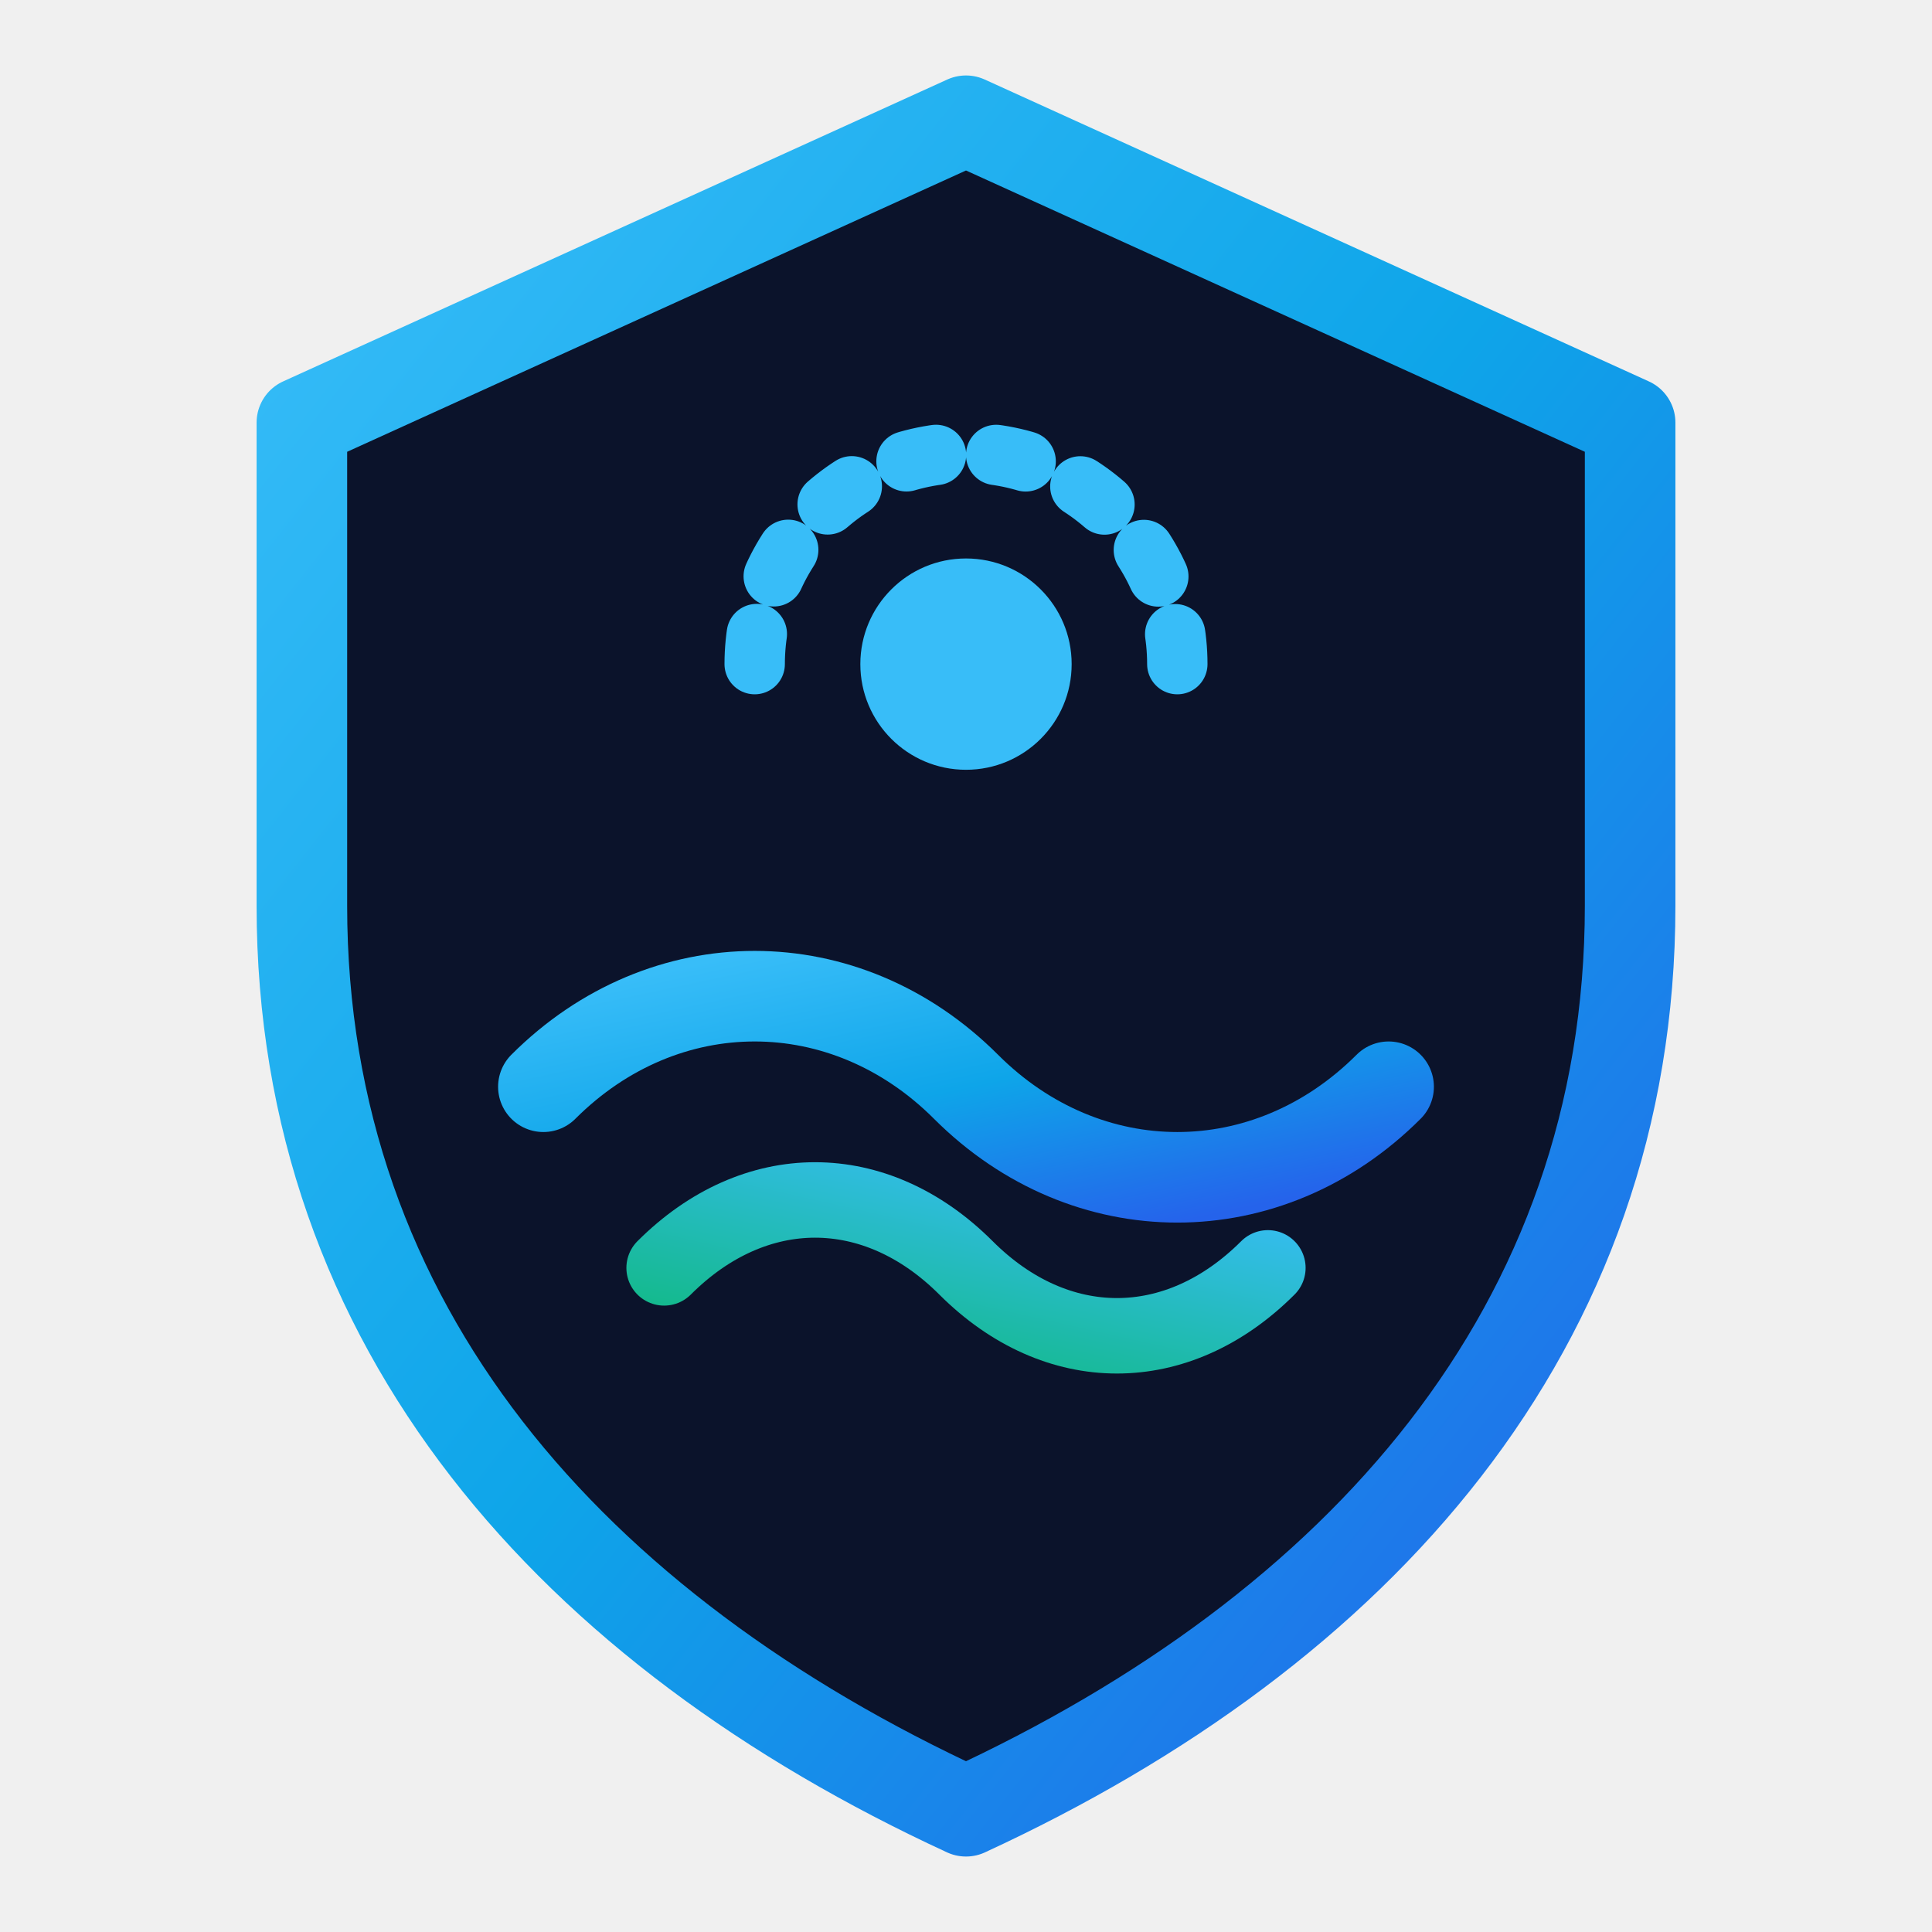
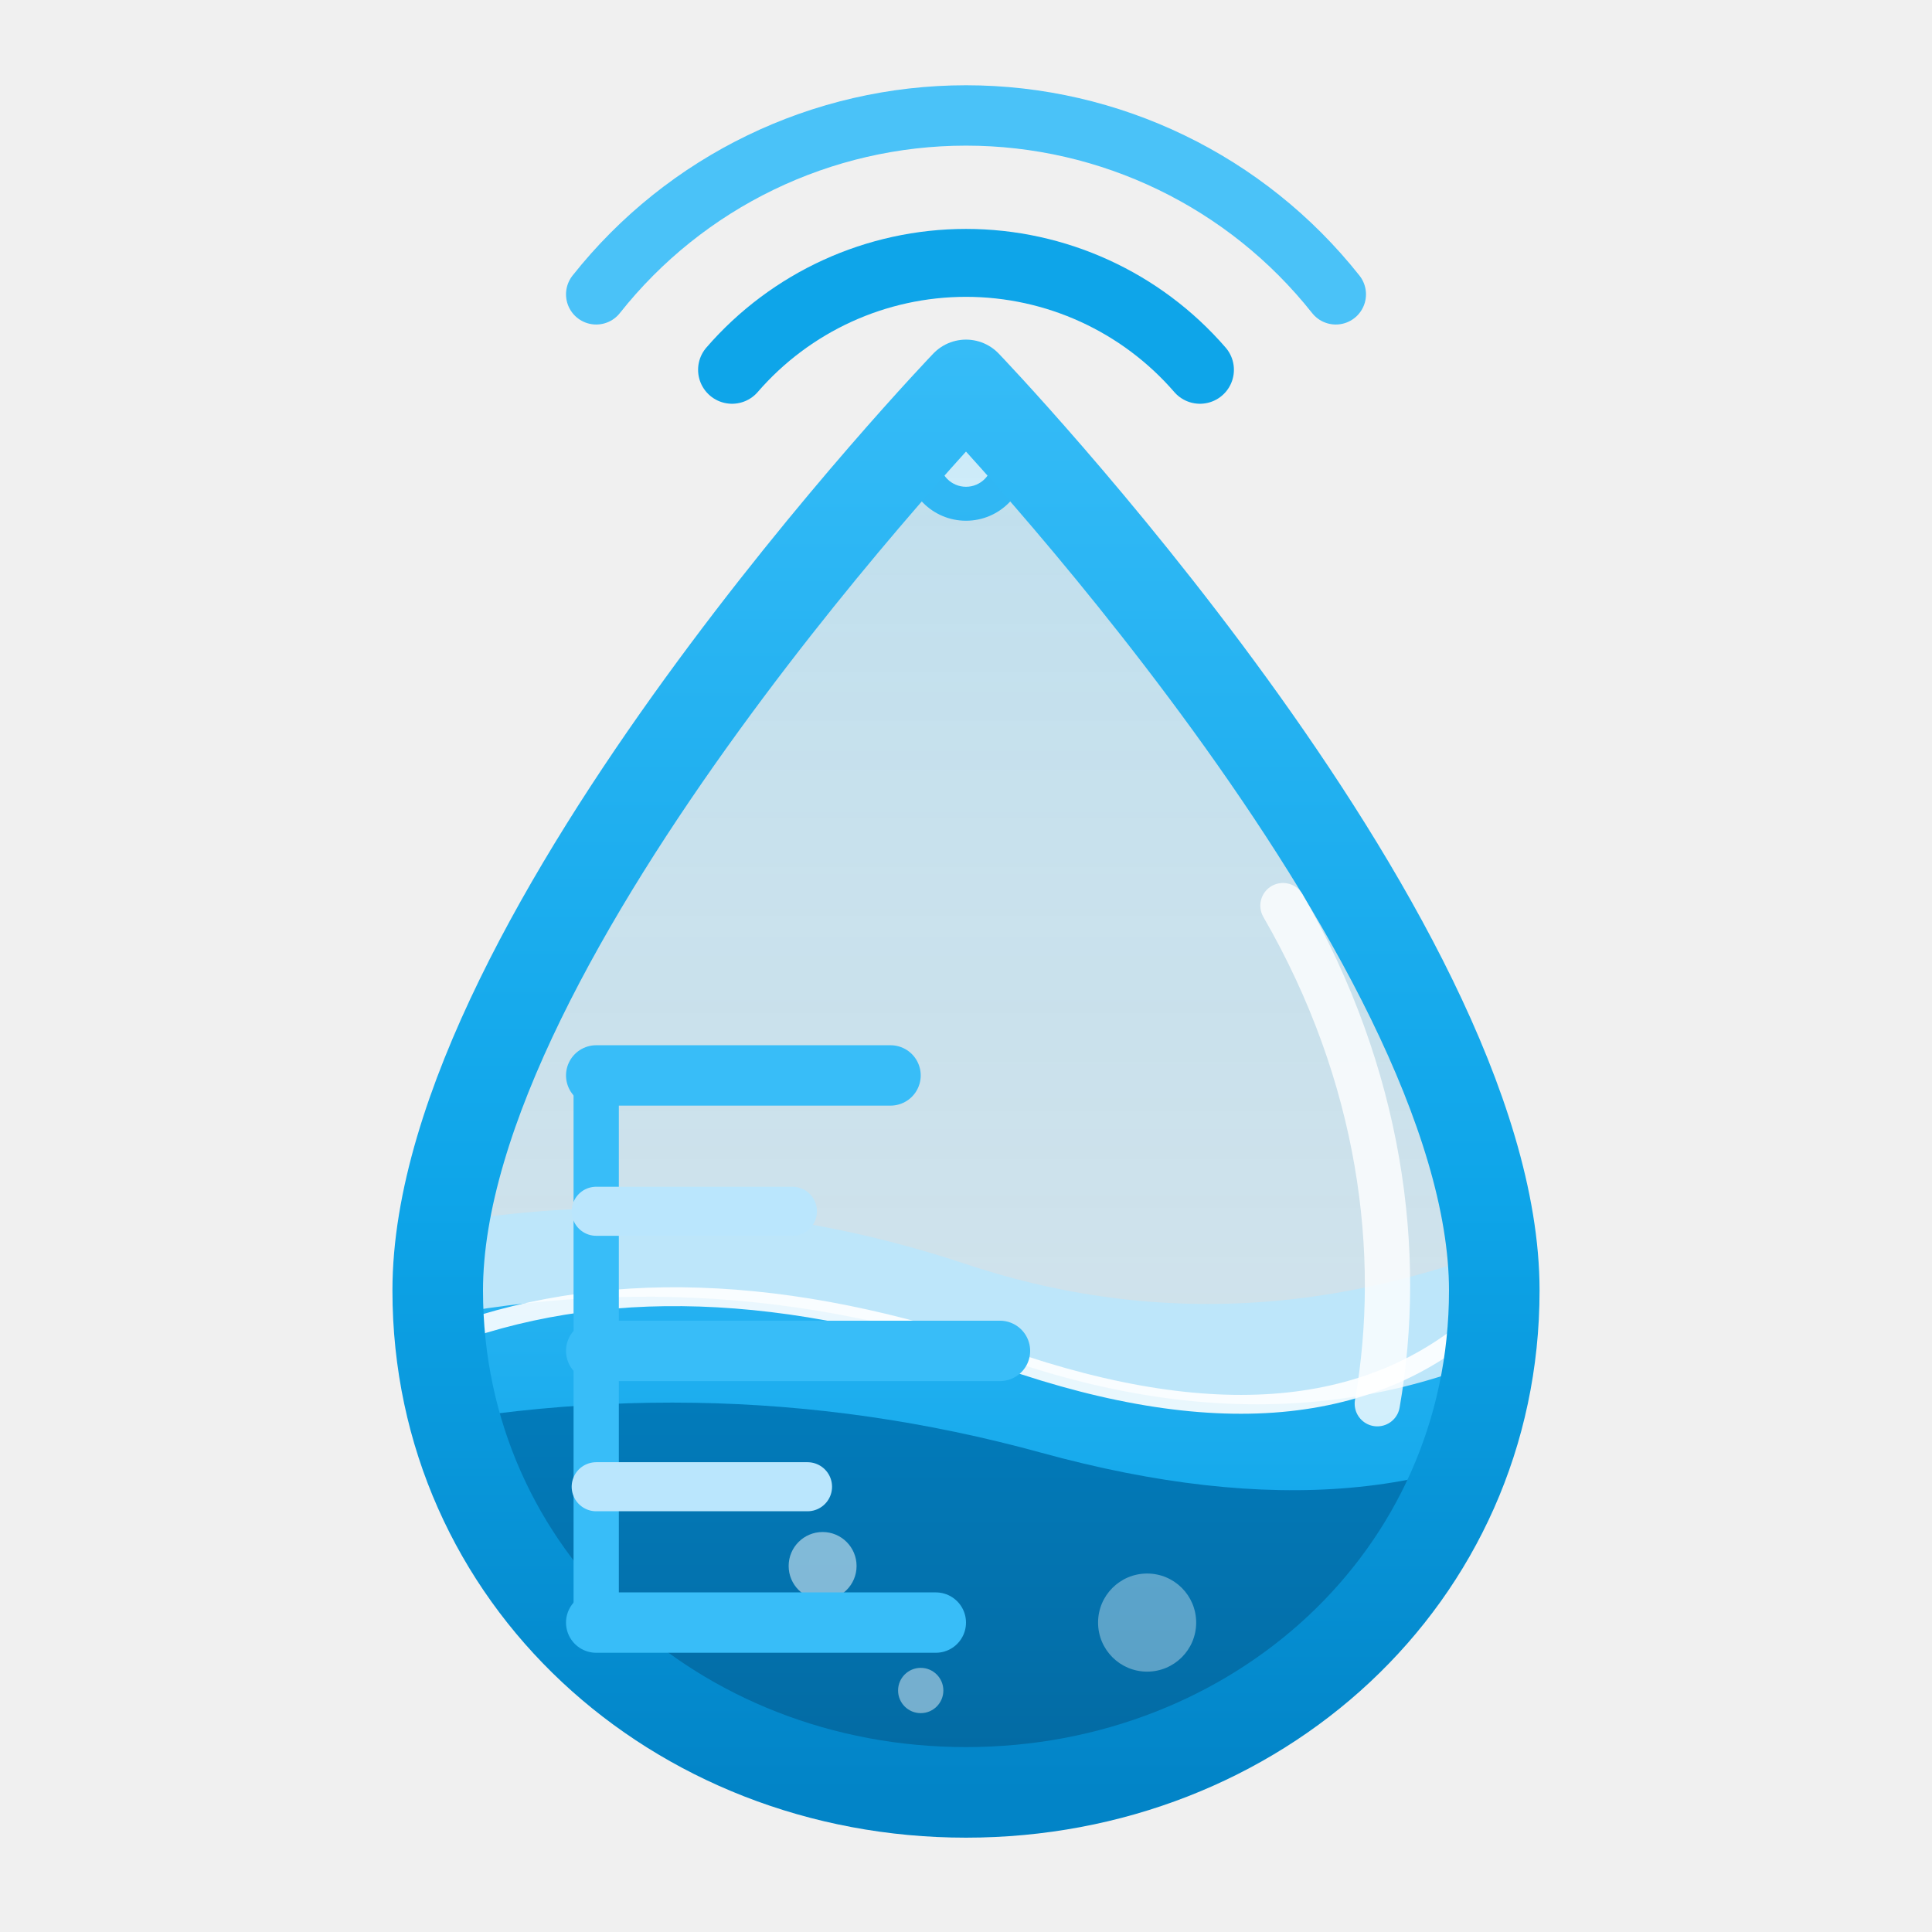
- <svg xmlns="http://www.w3.org/2000/svg" viewBox="0 0 64 64" fill="none">
+ <svg xmlns="http://www.w3.org/2000/svg" viewBox="0 0 512 512" fill="none">
  <defs>
-     <linearGradient id="shieldGrad" x1="0%" y1="0%" x2="100%" y2="100%">
+     <linearGradient id="fgDropStroke" x1="256" y1="80" x2="256" y2="475" gradientUnits="userSpaceOnUse">
      <stop offset="0%" stop-color="#38BDF8" />
-       <stop offset="50%" stop-color="#0EA5E9" />
-       <stop offset="100%" stop-color="#2563EB" />
+       <stop offset="60%" stop-color="#0EA5E9" />
+       <stop offset="100%" stop-color="#0284C7" />
    </linearGradient>
-     <linearGradient id="waveGrad" x1="0%" y1="100%" x2="100%" y2="0%">
-       <stop offset="0%" stop-color="#10B981" />
-       <stop offset="100%" stop-color="#38BDF8" />
+     <linearGradient id="fgDropFill" x1="256" y1="80" x2="256" y2="475" gradientUnits="userSpaceOnUse">
+       <stop offset="0%" stop-color="#0EA5E9" stop-opacity="0.22" />
+       <stop offset="100%" stop-color="#0284C7" stop-opacity="0.10" />
    </linearGradient>
+     <linearGradient id="fgWaveDeep" x1="256" y1="320" x2="256" y2="475" gradientUnits="userSpaceOnUse">
+       <stop offset="0%" stop-color="#0284C7" />
+       <stop offset="100%" stop-color="#0369A1" />
+     </linearGradient>
+     <linearGradient id="fgWaveMid" x1="256" y1="280" x2="256" y2="420" gradientUnits="userSpaceOnUse">
+       <stop offset="0%" stop-color="#38BDF8" />
+       <stop offset="100%" stop-color="#0EA5E9" />
+     </linearGradient>
+     <clipPath id="fgDropClip">
+       <path d="M256 102 C256 102, 396 248, 396 342 C396 418, 333 475, 256 475 C179 475, 116 418, 116 342 C116 248, 256 102, 256 102 Z" />
+     </clipPath>
  </defs>
-   <path d="M32 4L10 14V30C10 44 19 54 32 60C45 54 54 44 54 30V14L32 4Z" fill="#0B132B" stroke="url(#shieldGrad)" stroke-width="3" stroke-linejoin="round" />
-   <path d="M18 36C22 32 28 32 32 36C36 40 42 40 46 36" stroke="url(#shieldGrad)" stroke-width="3" stroke-linecap="round" />
-   <path d="M22 42C25 39 29 39 32 42C35 45 39 45 42 42" stroke="url(#waveGrad)" stroke-width="2.5" stroke-linecap="round" />
-   <circle cx="32" cy="22" r="3.5" fill="#38BDF8" />
-   <path d="M25 22C25 18.134 28.134 15 32 15C35.866 15 39 18.134 39 22" stroke="#38BDF8" stroke-width="2" stroke-linecap="round" stroke-dasharray="1 2" />
+   <path d="M158 78 A 125 125 0 0 1 354 78" stroke="#38BDF8" stroke-width="16" stroke-linecap="round" stroke-opacity="0.9" />
+   <path d="M194 98 A 82 82 0 0 1 318 98" stroke="#0EA5E9" stroke-width="18" stroke-linecap="round" />
+   <circle cx="256" cy="122" r="16" fill="#38BDF8" />
+   <circle cx="256" cy="122" r="7" fill="#FFFFFF" />
+   <g clip-path="url(#fgDropClip)">
+     <rect x="90" y="80" width="332" height="420" fill="url(#fgDropFill)" />
+     <path d="M90 330 Q 175 308 256 335 T 422 320 L 422 490 L 90 490 Z" fill="#BAE6FD" fill-opacity="0.85" />
+     <path d="M90 355 Q 180 330 266 360 T 422 346 L 422 490 L 90 490 Z" fill="url(#fgWaveMid)" />
+     <path d="M90 382 Q 185 360 276 385 T 422 372 L 422 490 L 90 490 Z" fill="url(#fgWaveDeep)" />
+     <path d="M116 355 Q 180 330 266 360 T 396 346" stroke="#FFFFFF" stroke-width="5" stroke-linecap="round" fill="none" stroke-opacity="0.9" />
+     <circle cx="218" cy="415" r="9" fill="#FFFFFF" fill-opacity="0.5" />
+     <circle cx="304" cy="430" r="13" fill="#FFFFFF" fill-opacity="0.35" />
+     <circle cx="244" cy="448" r="6" fill="#FFFFFF" fill-opacity="0.45" />
+   </g>
+   <path d="M256 102 C256 102, 396 248, 396 342 C396 418, 333 475, 256 475 C179 475, 116 418, 116 342 C116 248, 256 102, 256 102 Z" stroke="url(#fgDropStroke)" stroke-width="24" stroke-linejoin="round" stroke-linecap="round" />
+   <line x1="158" y1="285" x2="158" y2="430" stroke="#38BDF8" stroke-width="12" stroke-linecap="round" />
+   <line x1="158" y1="285" x2="236" y2="285" stroke="#38BDF8" stroke-width="16" stroke-linecap="round" />
+   <line x1="158" y1="321" x2="210" y2="321" stroke="#BAE6FD" stroke-width="13" stroke-linecap="round" />
+   <line x1="158" y1="358" x2="265" y2="358" stroke="#38BDF8" stroke-width="16" stroke-linecap="round" />
+   <line x1="158" y1="394" x2="214" y2="394" stroke="#BAE6FD" stroke-width="13" stroke-linecap="round" />
+   <line x1="158" y1="430" x2="248" y2="430" stroke="#38BDF8" stroke-width="16" stroke-linecap="round" />
+   <path d="M340 240 C366 285 372 332 365 372" stroke="#FFFFFF" stroke-width="12" stroke-linecap="round" stroke-opacity="0.8" />
</svg>
